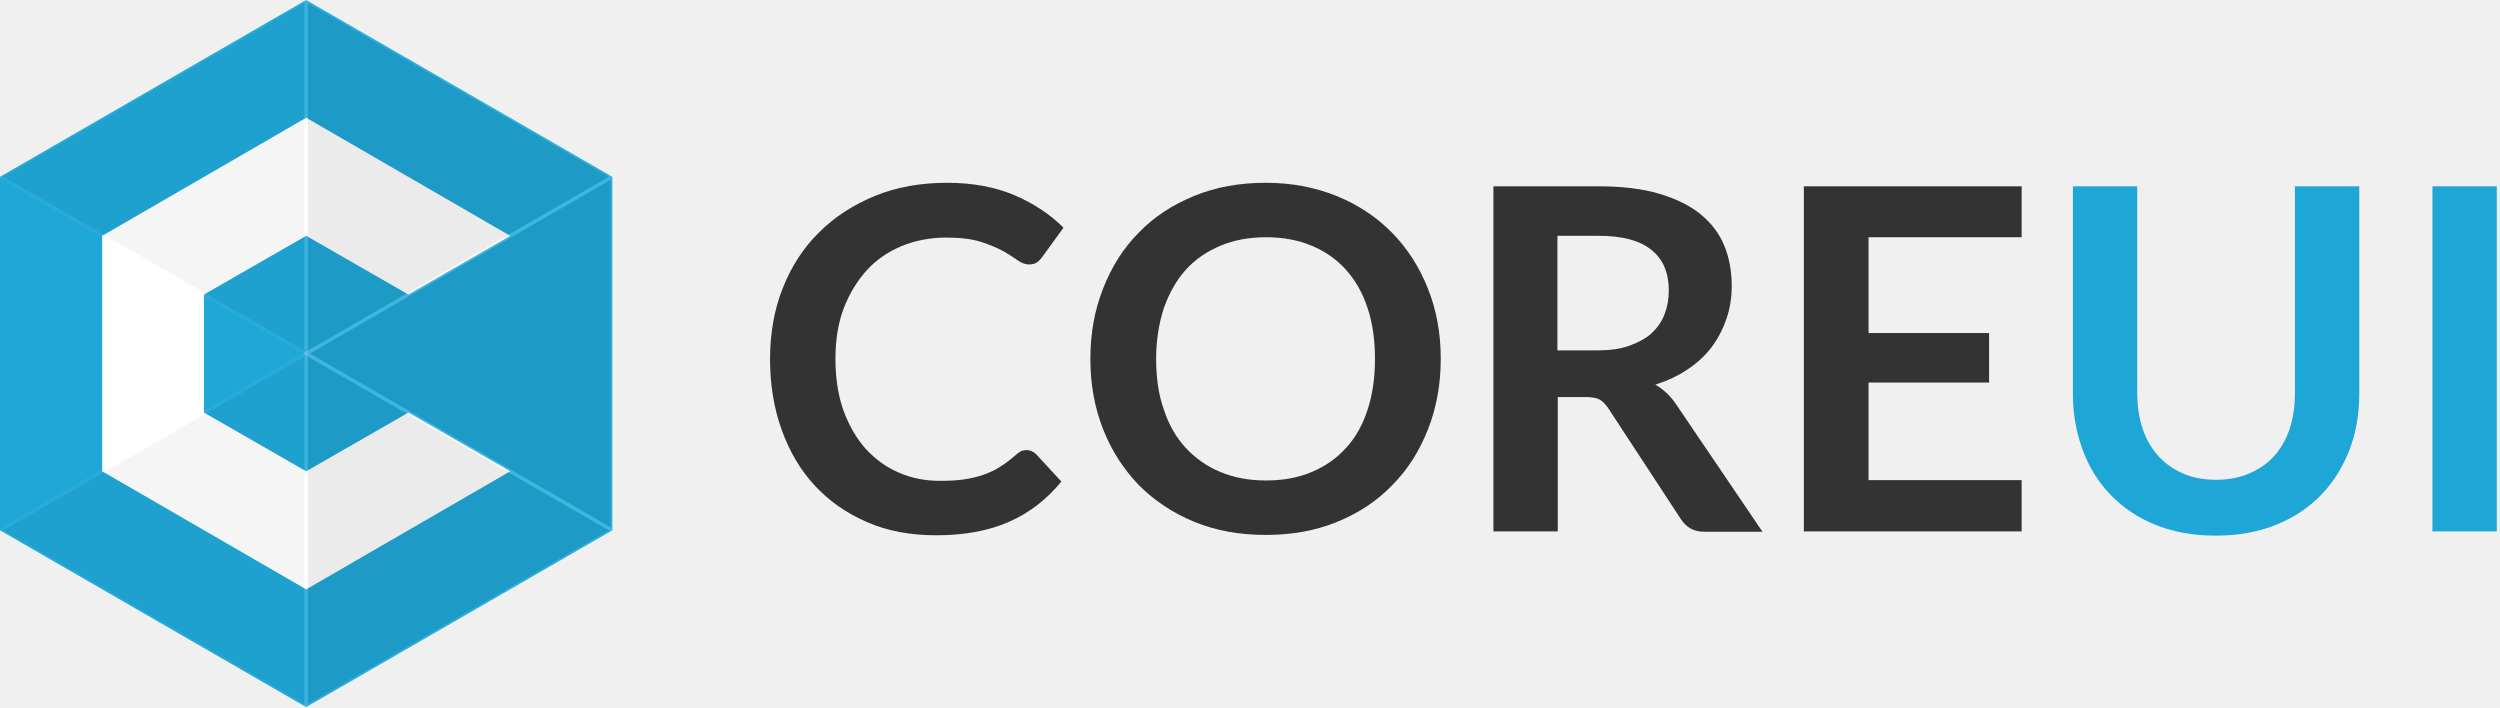
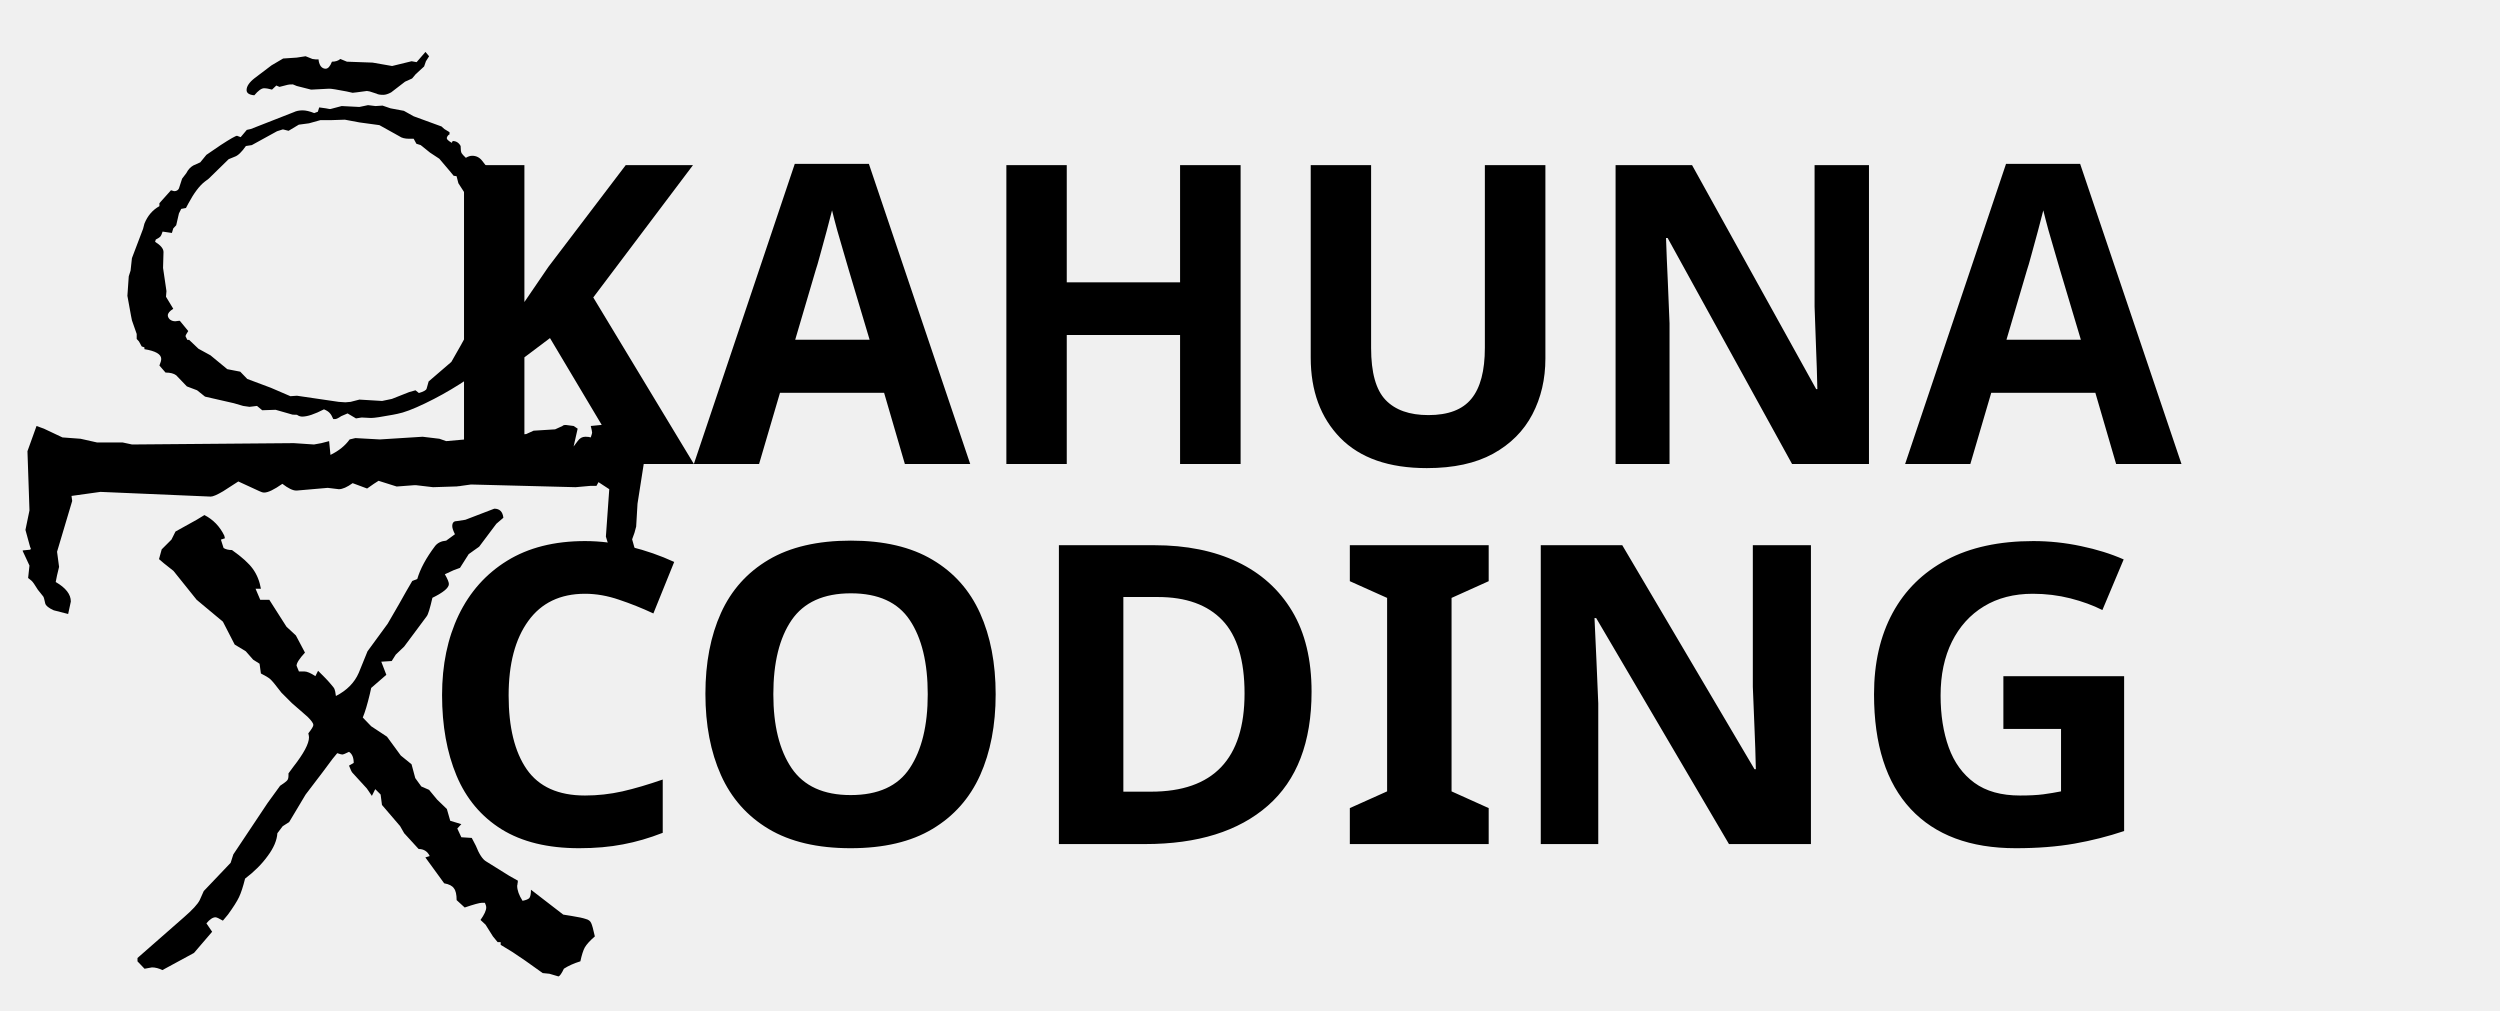
- <svg xmlns="http://www.w3.org/2000/svg" version="1.1" id="Warstwa_1" x="0px" y="0px" width="707.1px" height="200px" viewBox="0 0 707.1 200" style="enable-background:new 0 0 707.1 200;" xml:space="preserve">
-   <style type="text/css">
- 	.st0{fill:#1FA8D7;}
- 	.st1{fill:#FFFFFF;}
- 	.st2{opacity:4.000000e-02;stroke:#FFFFFF;stroke-miterlimit:10;}
- 	.st3{opacity:8.000000e-02;stroke:#FFFFFF;stroke-miterlimit:10;}
- 	.st4{opacity:0;stroke:#FFFFFF;stroke-miterlimit:10;}
- 	.st5{fill:#333333;}
- 	.st6{fill:#1EA7D6;}
- </style>
-   <polygon class="st0" points="0,150 0,50 86.6,0 173.2,50 173.2,150 86.6,200 " />
-   <polygon class="st1" points="86.6,133.3 57.7,116.7 57.7,83.3 86.6,66.7 115.5,83.3 144.3,66.7 86.6,33.3 28.9,66.7 28.9,133.3   86.6,166.7 144.3,133.3 115.5,116.7 " />
-   <polygon class="st2" points="0,50 86.6,100 86.6,0 " />
-   <polygon class="st2" points="0,150 86.6,200 86.6,100 " />
-   <polygon class="st3" points="86.6,100 173.2,150 173.2,50 " />
-   <polygon class="st4" points="86.6,100 0,50 0,150 " />
-   <polygon class="st3" points="173.2,150 86.6,100 86.6,200 " />
-   <polygon class="st3" points="173.2,50 86.6,0 86.6,100 " />
-   <g>
-     <path class="st5" d="M290.4,127.3c1,0,1.8,0.4,2.6,1.1l7.2,7.8c-4,4.9-8.8,8.7-14.6,11.3c-5.8,2.6-12.7,3.9-20.8,3.9   c-7.2,0-13.8-1.2-19.5-3.7c-5.8-2.5-10.7-5.9-14.8-10.3c-4.1-4.4-7.2-9.7-9.4-15.8c-2.2-6.1-3.3-12.8-3.3-20   c0-7.3,1.2-14.1,3.6-20.1c2.4-6.1,5.8-11.4,10.3-15.8c4.4-4.4,9.7-7.8,15.8-10.3c6.1-2.5,12.9-3.7,20.4-3.7c7.2,0,13.6,1.2,19,3.5   c5.4,2.3,10.1,5.4,13.9,9.2l-6.1,8.4c-0.4,0.5-0.8,1-1.4,1.4c-0.6,0.4-1.3,0.6-2.3,0.6c-1,0-2.1-0.4-3.2-1.2s-2.5-1.7-4.1-2.6   c-1.7-0.9-3.8-1.8-6.3-2.6c-2.5-0.8-5.8-1.2-9.7-1.2c-4.6,0-8.8,0.8-12.7,2.4c-3.8,1.6-7.2,3.9-9.9,6.9s-4.9,6.6-6.5,10.8   c-1.6,4.3-2.3,9-2.3,14.3c0,5.5,0.8,10.4,2.3,14.6c1.6,4.3,3.7,7.9,6.3,10.8c2.7,2.9,5.8,5.2,9.4,6.7c3.6,1.6,7.5,2.3,11.6,2.3   c2.5,0,4.7-0.1,6.7-0.4c2-0.3,3.8-0.7,5.5-1.3c1.7-0.6,3.3-1.3,4.8-2.3c1.5-0.9,3-2.1,4.5-3.4c0.4-0.4,0.9-0.7,1.4-1   C289.3,127.4,289.9,127.3,290.4,127.3z" />
-     <path class="st5" d="M407.5,101.5c0,7.2-1.2,13.8-3.6,19.9c-2.4,6.1-5.7,11.4-10.1,15.8c-4.3,4.5-9.5,7.9-15.6,10.4   c-6.1,2.5-12.8,3.7-20.2,3.7c-7.4,0-14.1-1.2-20.2-3.7c-6.1-2.5-11.3-6-15.7-10.4c-4.3-4.5-7.7-9.7-10.1-15.8   c-2.4-6.1-3.6-12.7-3.6-19.9c0-7.2,1.2-13.8,3.6-19.9c2.4-6.1,5.7-11.4,10.1-15.8c4.3-4.5,9.6-7.9,15.7-10.4   c6.1-2.5,12.8-3.7,20.2-3.7c7.4,0,14.1,1.3,20.2,3.8c6.1,2.5,11.3,6,15.6,10.4c4.3,4.4,7.7,9.7,10.1,15.8   C406.3,87.7,407.5,94.3,407.5,101.5z M388.9,101.5c0-5.4-0.7-10.2-2.1-14.4c-1.4-4.3-3.5-7.9-6.1-10.8c-2.7-3-5.9-5.2-9.7-6.8   c-3.8-1.6-8.1-2.4-12.9-2.4c-4.8,0-9.1,0.8-12.9,2.4c-3.8,1.6-7.1,3.8-9.8,6.8c-2.7,3-4.7,6.6-6.2,10.8c-1.4,4.3-2.2,9.1-2.2,14.4   c0,5.4,0.7,10.2,2.2,14.4c1.4,4.3,3.5,7.9,6.2,10.8c2.7,2.9,5.9,5.2,9.8,6.8c3.8,1.6,8.1,2.4,12.9,2.4c4.8,0,9.1-0.8,12.9-2.4   c3.8-1.6,7-3.8,9.7-6.8c2.7-2.9,4.7-6.5,6.1-10.8C388.2,111.7,388.9,106.9,388.9,101.5z" />
-     <path class="st5" d="M440.6,112.2v38.1h-18.2V52.7h29.8c6.7,0,12.4,0.7,17.1,2.1c4.7,1.4,8.6,3.3,11.7,5.8c3,2.5,5.3,5.4,6.7,8.9   c1.4,3.4,2.1,7.2,2.1,11.4c0,3.3-0.5,6.4-1.5,9.3c-1,2.9-2.4,5.6-4.2,8c-1.8,2.4-4.1,4.5-6.8,6.3c-2.7,1.8-5.7,3.2-9.1,4.3   c2.3,1.3,4.3,3.2,5.9,5.6l24.4,36h-16.3c-1.6,0-2.9-0.3-4-0.9c-1.1-0.6-2-1.5-2.8-2.7l-20.5-31.3c-0.8-1.2-1.6-2-2.5-2.5   c-0.9-0.5-2.3-0.7-4.1-0.7H440.6z M440.6,99.1h11.3c3.4,0,6.4-0.4,8.9-1.3c2.5-0.9,4.6-2,6.3-3.5c1.6-1.5,2.9-3.3,3.7-5.4   c0.8-2.1,1.2-4.3,1.2-6.8c0-4.9-1.6-8.8-4.9-11.4c-3.3-2.7-8.2-4-15-4h-11.6V99.1z" />
-     <path class="st5" d="M571.8,52.7v14.4h-43.3v27.1h34.1v14h-34.1v27.6h43.3v14.5h-61.6V52.7H571.8z" />
-     <path class="st6" d="M626.8,135.7c3.5,0,6.6-0.6,9.4-1.8c2.8-1.2,5.1-2.8,7-4.9c1.9-2.1,3.4-4.7,4.4-7.7c1-3,1.5-6.4,1.5-10.1V52.7   h18.2v58.5c0,5.8-0.9,11.2-2.8,16.1c-1.9,4.9-4.6,9.2-8.1,12.8c-3.5,3.6-7.8,6.4-12.8,8.4s-10.6,3-16.9,3s-11.9-1-16.9-3   s-9.2-4.8-12.7-8.4c-3.5-3.6-6.2-7.8-8-12.8c-1.9-4.9-2.8-10.3-2.8-16.1V52.7h18.2v58.4c0,3.7,0.5,7.1,1.5,10.1   c1,3,2.5,5.6,4.4,7.7c1.9,2.1,4.2,3.8,7,5C620.1,135.1,623.3,135.7,626.8,135.7z" />
-     <path class="st6" d="M706.2,150.3H688V52.7h18.2V150.3z" />
+ <svg xmlns="http://www.w3.org/2000/svg" version="1.1" width="261.34" height="105.64" id="svg2">
+   <defs id="defs4" />
+   <g transform="translate(-328.6219,-107.6494)" id="layer1">
+     <g transform="translate(43.98227,-62.40727)" id="g3098">
+       <g transform="matrix(0,1,-1,0,540.89,-98.24044)" id="text2989" style="font-size:72px;font-style:normal;font-variant:normal;font-weight:bold;font-stretch:normal;text-align:center;line-height:125%;letter-spacing:0px;word-spacing:0px;writing-mode:lr-tb;text-anchor:middle;fill:#000000;fill-opacity:1;stroke:none;font-family:Papyrus;-inkscape-font-specification:Papyrus Bold">
+         <path d="m 332.481,249.127 -0.387,1.512 c -0.234,0.516 -0.469,0.809 -0.703,0.879 -0.445,0.094 -0.691,0.164 -0.738,0.211 l -0.703,0.562 c -0.539,0.328 -0.856,0.551 -0.949,0.668 l -0.281,0.352 -1.301,-0.141 -1.512,0.703 -0.07,0 -0.07,-0.703 c -2e-5,-0.094 -0.047,-0.141 -0.141,-0.141 l -0.141,0.07 -1.793,0.492 -2.039,-0.422 -6.188,0.211 -2.637,-0.949 0.281,-0.773 0.914,-1.934 0.141,-1.898 0.387,-1.723 0,-2.672 0.211,-0.984 -0.141,-16.91 0.141,-2.109 -0.141,-0.773 -0.211,-0.809 1.441,-0.141 c -0.422,-0.867 -0.961,-1.535 -1.617,-2.004 l -0.141,-0.598 0.141,-2.566 -0.281,-4.465 0.211,-1.758 0.246,-0.703 -0.738,-8.367 -0.352,-0.773 -0.141,-2.25 -0.352,-0.773 c -0.07,-0.047 -0.105,-0.164 -0.105,-0.352 l 0.105,-0.809 0.281,-0.422 1.863,0.422 -0.562,-0.422 c -0.305,-0.211 -0.457,-0.48 -0.457,-0.809 -1e-5,-0.234 0.023,-0.422 0.07,-0.562 -0.281,-0.094 -0.445,-0.141 -0.492,-0.141 -0.094,5e-5 -0.328,0.047 -0.703,0.141 -0.141,-1.852 -0.363,-2.836 -0.668,-2.953 l -1.441,-0.598 0.352,-0.633 1.23,-0.633 0.668,-0.316 c 0.914,-0.422 1.723,-0.633 2.426,-0.633 0.141,6e-5 0.27,0.024 0.387,0.07 l 5.168,0.809 2.391,0.141 c 0.422,0.094 0.867,0.234 1.336,0.422 l 1.512,-0.422 2.531,-0.457 1.863,-0.633 0.668,0.141 c -0.07,0.609 -0.211,1.031 -0.422,1.266 -0.188,0.211 -0.574,0.434 -1.16,0.668 -3e-5,0.563 -0.117,0.926 -0.352,1.09 l -1.512,0.809 -0.668,0.281 -1.02,-0.527 -1.723,0.527 -4.957,-0.352 -0.738,1.125 0.387,0.211 0,0.598 0.141,1.582 -0.281,10.934 0.141,1.02 c 0.023,0.094 0.035,0.188 0.035,0.281 0.023,0.094 0.035,0.258 0.035,0.492 l 0.07,2.18 -0.211,1.793 0,0.141 0.141,1.863 -0.598,1.898 0.316,0.492 0.492,0.703 -0.562,1.512 c 0.422,0.586 0.633,1.066 0.633,1.441 l -0.141,1.16 0.281,3.234 0,0.07 c -2e-5,0.352 -0.234,0.832 -0.703,1.441 0.609,0.867 0.914,1.5 0.914,1.898 -2e-5,0.141 -0.047,0.305 -0.141,0.492 l -1.02,2.215 1.02,1.582 c 0.375,0.633 0.562,1.066 0.562,1.301 l -0.492,11.531 0.422,3.023 c 0.281,-0.047 0.457,-0.07 0.527,-0.07 l 5.309,1.582 1.582,-0.211 0.879,0.211 0.703,0.141 c 0.609,-1.055 1.289,-1.582 2.039,-1.582 l 1.301,0.281" id="path3030" />
+       </g>
+       <g transform="translate(-5.358073,-94.69898)" id="text2993" style="font-size:72px;font-style:normal;font-variant:normal;font-weight:bold;font-stretch:normal;text-align:center;line-height:125%;letter-spacing:0px;word-spacing:0px;writing-mode:lr-tb;text-anchor:middle;fill:#000000;fill-opacity:1;stroke:none;font-family:Papyrus;-inkscape-font-specification:Papyrus Bold">
+         <path d="m 352.18,362.646 c -0.516,0.445 -0.867,0.832 -1.055,1.16 -0.164,0.305 -0.316,0.785 -0.457,1.441 -0.68,0.211 -1.254,0.469 -1.723,0.773 -0.234,0.492 -0.422,0.762 -0.562,0.809 l -0.949,-0.281 -0.703,-0.07 -1.828,-1.301 -1.301,-0.879 -1.266,-0.773 0,-0.281 -0.316,0 -0.492,-0.598 -0.773,-1.23 -0.527,-0.492 c 0.398,-0.562 0.598,-0.996 0.598,-1.301 -3e-5,-0.141 -0.047,-0.305 -0.141,-0.492 l -0.316,0 c -0.234,1e-5 -0.832,0.164 -1.793,0.492 l -0.844,-0.773 c -3e-5,-0.586 -0.094,-0.996 -0.281,-1.23 -0.164,-0.258 -0.504,-0.434 -1.02,-0.527 l -1.969,-2.707 0.457,-0.141 c -0.234,-0.492 -0.621,-0.738 -1.16,-0.738 l -1.512,-1.652 -0.422,-0.738 -1.898,-2.215 -0.141,-1.09 -0.562,-0.562 -0.352,0.703 -0.527,-0.773 -1.512,-1.652 c -0.07,-0.07 -0.188,-0.316 -0.352,-0.738 l 0.492,-0.281 c -2e-5,-0.562 -0.164,-0.949 -0.492,-1.16 -0.375,0.188 -0.609,0.281 -0.703,0.281 -0.07,3e-5 -0.246,-0.047 -0.527,-0.141 l -0.492,0.598 -1.02,1.371 -1.793,2.355 -1.723,2.883 -0.668,0.422 -0.562,0.738 c -0.047,0.75 -0.387,1.547 -1.02,2.391 -0.609,0.844 -1.395,1.629 -2.355,2.355 -0.211,0.844 -0.422,1.488 -0.633,1.934 -0.211,0.445 -0.598,1.055 -1.16,1.828 l -0.527,0.633 c -0.398,-0.234 -0.656,-0.352 -0.773,-0.352 -0.281,0 -0.598,0.211 -0.949,0.633 l 0.598,0.879 -1.898,2.215 -3.305,1.793 c -0.375,-0.188 -0.738,-0.281 -1.09,-0.281 -0.047,0 -0.305,0.047 -0.773,0.141 l -0.738,-0.773 0,-0.352 4.852,-4.254 c 0.891,-0.773 1.441,-1.371 1.652,-1.793 l 0.422,-0.949 2.812,-2.953 0.281,-0.879 3.586,-5.379 1.301,-1.793 c 0.422,-0.281 0.668,-0.469 0.738,-0.562 0.094,-0.094 0.141,-0.27 0.141,-0.527 l 0,-0.211 0.492,-0.668 c 1.102,-1.406 1.652,-2.437 1.652,-3.094 -2e-5,-0.094 -0.023,-0.234 -0.07,-0.422 0.352,-0.445 0.527,-0.738 0.527,-0.879 -2e-5,-0.164 -0.199,-0.445 -0.598,-0.844 l -1.652,-1.441 -1.09,-1.09 c -0.586,-0.773 -0.973,-1.242 -1.16,-1.406 -0.188,-0.164 -0.516,-0.363 -0.984,-0.598 l -0.141,-1.02 -0.668,-0.422 -0.773,-0.879 -1.16,-0.703 -1.23,-2.391 -2.742,-2.285 -2.426,-3.023 -1.02,-0.809 -0.492,-0.422 0.281,-1.02 1.02,-1.02 0.422,-0.844 2.215,-1.23 0.809,-0.492 c 0.914,0.469 1.605,1.184 2.074,2.145 l 0.07,0.281 -0.422,0.141 0.281,0.879 c 0.234,0.141 0.527,0.211 0.879,0.211 1.031,0.727 1.758,1.383 2.18,1.969 0.422,0.586 0.703,1.277 0.844,2.074 l -0.562,0 0.492,1.16 0.949,0 0.492,0.773 1.301,2.039 0.984,0.914 0.949,1.793 c -0.586,0.633 -0.879,1.09 -0.879,1.371 l 0.246,0.598 0.562,0 c 0.281,3e-5 0.668,0.164 1.16,0.492 l 0.281,-0.562 0.633,0.633 c 0.281,0.281 0.527,0.551 0.738,0.809 0.211,0.234 0.328,0.398 0.352,0.492 0.047,0.094 0.094,0.328 0.141,0.703 1.148,-0.586 1.945,-1.395 2.391,-2.426 l 0.914,-2.25 2.109,-2.883 1.16,-2.004 0.773,-1.371 0.633,-1.09 0.527,-0.211 c 0.305,-1.055 0.926,-2.203 1.863,-3.445 0.258,-0.328 0.644,-0.516 1.16,-0.562 l 0.914,-0.668 c -0.188,-0.375 -0.281,-0.656 -0.281,-0.844 -3e-5,-0.352 0.152,-0.527 0.457,-0.527 l 0.914,-0.141 3.023,-1.16 c 0.562,4e-5 0.879,0.316 0.949,0.949 l -0.738,0.633 -1.793,2.391 -1.09,0.773 -0.914,1.441 -0.668,0.246 -0.914,0.422 c 0.281,0.492 0.422,0.832 0.422,1.02 -3e-5,0.398 -0.574,0.879 -1.723,1.441 -0.258,1.125 -0.457,1.77 -0.598,1.934 l -0.914,1.23 -1.441,1.934 -0.879,0.844 -0.422,0.668 -1.09,0.07 0.527,1.371 -1.582,1.371 -0.141,0.633 c -0.258,1.078 -0.504,1.898 -0.738,2.461 l 0.879,0.914 1.652,1.09 1.441,1.969 1.125,0.914 0.387,1.441 0.633,0.879 0.809,0.352 0.844,1.02 1.02,0.984 0.352,1.23 1.16,0.352 -0.422,0.457 0.422,0.914 1.09,0.07 0.422,0.809 c 0.352,0.891 0.715,1.441 1.09,1.652 l 2.426,1.512 0.879,0.492 c -4e-5,0.141 -0.012,0.246 -0.035,0.316 -4e-5,0.07 -0.012,0.141 -0.035,0.211 -4e-5,0.469 0.187,0.996 0.562,1.582 0.352,-0.07 0.586,-0.164 0.703,-0.281 0.117,-0.141 0.176,-0.434 0.176,-0.879 l 3.375,2.602 0.879,0.141 c 0.727,0.117 1.219,0.223 1.477,0.316 0.281,0.07 0.469,0.211 0.562,0.422 0.094,0.188 0.223,0.656 0.387,1.406" id="path3027" />
+       </g>
+       <g transform="matrix(0.675,0,0,0.675,103.8545,70.62118)" id="g3034">
+         <g transform="translate(2.838057,66.1581)" id="text2985" style="font-size:72px;font-style:normal;font-variant:normal;font-weight:bold;font-stretch:normal;text-align:center;line-height:125%;letter-spacing:0px;word-spacing:0px;writing-mode:lr-tb;text-anchor:middle;fill:#000000;fill-opacity:1;stroke:none;font-family:Papyrus;-inkscape-font-specification:Papyrus Bold">
+           <path d="m 345.543,121.972 c -6e-5,0.164 -0.024,0.293 -0.07,0.387 l -0.633,2.074 0.07,1.793 -0.527,0.949 c -0.094,-0.047 -0.258,-0.07 -0.492,-0.07 -0.141,2e-5 -0.27,0.117 -0.387,0.352 -0.117,0.234 -0.176,0.504 -0.176,0.809 -6e-5,0.094 0.023,0.164 0.07,0.211 0.469,0.773 0.703,1.277 0.703,1.512 -7e-5,0.188 -0.047,0.352 -0.141,0.492 -0.492,0.469 -0.832,0.996 -1.02,1.582 l -0.773,0.352 0.211,0.246 -0.211,0.211 0.562,0.422 -0.07,0.211 -0.633,0.598 -0.809,1.336 -0.562,0.598 c -0.328,-0.328 -0.598,-0.492 -0.809,-0.492 -0.422,1e-5 -0.633,0.234 -0.633,0.703 -6e-5,0.188 0.187,0.527 0.562,1.02 -0.727,1.219 -1.922,2.344 -3.586,3.375 -1.734,1.102 -3.527,2.098 -5.379,2.988 -1.852,0.891 -3.281,1.43 -4.289,1.617 l -0.703,0.141 c -1.758,0.328 -2.859,0.492 -3.305,0.492 l -0.141,0 -1.371,-0.07 -0.879,0.141 -1.301,-0.773 -0.984,0.422 c -0.445,0.305 -0.762,0.457 -0.949,0.457 l -0.281,0 c -0.188,-0.445 -0.375,-0.762 -0.562,-0.949 -0.188,-0.211 -0.48,-0.398 -0.879,-0.562 -1.453,0.75 -2.578,1.125 -3.375,1.125 -0.281,0 -0.551,-0.094 -0.809,-0.281 -0.516,0 -0.797,-0.023 -0.844,-0.07 l -2.461,-0.703 -2.074,0.07 -0.809,-0.668 -1.16,0.141 -0.984,-0.141 -1.441,-0.422 -4.465,-1.02 -1.23,-0.984 -1.582,-0.598 -1.652,-1.723 c -0.375,-0.281 -0.926,-0.422 -1.652,-0.422 l -0.949,-1.09 c 0.187,-0.445 0.281,-0.785 0.281,-1.02 -1e-5,-0.727 -0.867,-1.23 -2.602,-1.512 l 0,-0.281 -0.422,-0.141 -0.422,-0.773 -0.352,-0.387 0,-0.773 -0.738,-2.109 -0.141,-0.703 -0.562,-3.094 0.211,-3.023 0.281,-0.879 0.211,-1.934 1.723,-4.535 0.211,-0.809 c 0.492,-1.219 1.266,-2.121 2.32,-2.707 l 0,-0.457 1.793,-2.004 c 0.281,0.094 0.445,0.141 0.492,0.141 0.352,4e-5 0.598,-0.141 0.738,-0.422 l 0.492,-1.512 0.668,-0.879 c 0.258,-0.516 0.609,-0.902 1.055,-1.16 l 1.09,-0.492 0.949,-1.16 2.215,-1.512 c 1.477,-0.961 2.32,-1.441 2.531,-1.441 l 0.562,0.211 0.949,-1.125 0.633,-0.141 6.645,-2.602 c 0.375,-0.187 0.832,-0.281 1.371,-0.281 0.492,4.7e-5 1.09,0.141 1.793,0.422 l 0.562,-0.211 0.211,-0.668 1.02,0.141 0.562,0.105 0.176,0 1.723,-0.457 2.742,0.141 1.336,-0.281 1.16,0.141 1.09,-0.07 1.23,0.422 2.074,0.387 1.512,0.844 4.324,1.582 0.422,0.387 0.809,0.492 0,0.352 -0.141,0.07 c -0.188,0.188 -0.281,0.363 -0.281,0.527 -5e-5,0.164 0.258,0.398 0.773,0.703 l 0.141,-0.281 c 0.539,4e-5 0.949,0.258 1.23,0.773 -6e-5,0.539 0.047,0.902 0.141,1.09 0.094,0.164 0.316,0.41 0.668,0.738 0.352,-0.211 0.68,-0.316 0.984,-0.316 0.609,4e-5 1.113,0.246 1.512,0.738 l 0.598,0.773 1.266,1.16 0.176,0.809 0.844,1.055 0.211,0.949 c -0.375,0.492 -0.563,0.902 -0.562,1.23 -6e-5,0.141 0.023,0.258 0.07,0.352 l 2.145,2.18 0.141,0.773 0.598,1.652 c -7e-5,0.07 -0.047,0.363 -0.141,0.879 l -0.527,0.281 0,0.352 0.598,0.07 0.141,0.809 0.352,2.637 m -5.625,-5.941 c -6e-5,-1.055 -0.668,-1.687 -2.004,-1.898 l -0.211,-1.934 -1.723,-2.672 -0.281,-1.09 -0.457,-0.07 -0.633,-0.773 -1.582,-1.863 -1.441,-0.949 -1.441,-1.16 -0.668,-0.211 -0.422,-0.773 -0.703,0 c -0.656,4e-5 -1.16,-0.129 -1.512,-0.387 l -3.094,-1.723 -3.094,-0.422 -2.25,-0.422 -2.145,0.07 -1.652,0 -1.758,0.492 -1.582,0.211 -1.582,0.949 -0.844,-0.211 -0.07,0 -0.879,0.281 -3.902,2.145 -0.914,0.141 c -0.656,0.938 -1.23,1.488 -1.723,1.652 l -0.949,0.387 -3.094,3.023 -0.562,0.422 c -0.844,0.633 -1.711,1.781 -2.602,3.445 l -0.352,0.668 -0.738,0.141 -0.352,0.703 -0.422,1.828 -0.457,0.492 -0.211,0.703 -1.441,-0.211 c -0.117,0.398 -0.246,0.668 -0.387,0.809 -0.117,0.117 -0.34,0.258 -0.668,0.422 l -0.105,0.352 c 0.867,0.539 1.301,1.066 1.301,1.582 l -0.07,2.461 0.527,3.586 -0.07,0.879 1.125,1.863 c -0.563,0.352 -0.844,0.691 -0.844,1.02 -10e-6,0.211 0.105,0.422 0.316,0.633 0.234,0.188 0.516,0.281 0.844,0.281 0.117,-0.023 0.211,-0.035 0.281,-0.035 0.094,-0.023 0.234,-0.035 0.422,-0.035 l 1.301,1.582 c -0.281,0.422 -0.422,0.691 -0.422,0.809 l 0.281,0.562 0.281,0 1.441,1.371 1.863,1.02 2.602,2.145 2.004,0.387 1.09,1.125 3.656,1.371 3.023,1.301 1.02,-0.07 6.469,0.949 1.02,0.07 0.809,-0.07 1.371,-0.352 3.516,0.211 1.512,-0.316 2.672,-1.055 0.984,-0.281 0.527,0.422 c 0.727,-0.211 1.125,-0.434 1.195,-0.668 l 0.316,-1.125 3.516,-3.023 1.441,-2.531 0.562,-1.02 0.457,0 0.422,-0.914 -0.211,-0.387 0.211,-0.633 0.141,-2.883 0.562,-1.371 0.176,-1.02 0.492,-0.352 0.352,-2.145 c -0.469,-0.844 -0.703,-1.5 -0.703,-1.969 l 0,-0.07 0.141,-3.375 -0.07,-1.09 c 0.703,-0.445 1.055,-0.914 1.055,-1.406" id="path3005" />
+         </g>
+         <g transform="translate(2.89332,92.11053)" id="text2997" style="font-size:72px;font-style:normal;font-variant:normal;font-weight:bold;font-stretch:normal;text-align:center;line-height:125%;letter-spacing:0px;word-spacing:0px;writing-mode:lr-tb;text-anchor:middle;fill:#000000;fill-opacity:1;stroke:none;font-family:Papyrus;-inkscape-font-specification:Papyrus Bold">
+           <path d="m 331.391,63.913 -0.492,0.773 -0.281,0.809 -1.301,1.195 -0.562,0.668 -1.09,0.492 -2.145,1.652 c -0.469,0.258 -0.879,0.387 -1.23,0.387 -0.492,1.3e-5 -0.832,-0.059 -1.02,-0.176 l -1.09,-0.352 -0.422,-0.07 -1.582,0.211 -0.633,0.07 -0.949,-0.211 c -1.453,-0.281 -2.32,-0.422 -2.602,-0.422 l -0.141,0 -2.672,0.141 -0.07,0 -2.215,-0.562 -0.598,-0.246 c -0.422,1.4e-5 -0.703,0.023 -0.844,0.07 l -1.23,0.316 -0.492,-0.211 -0.668,0.633 c -0.492,-0.141 -0.902,-0.211 -1.23,-0.211 -0.398,1.4e-5 -0.902,0.363 -1.512,1.09 -0.797,-0.07 -1.195,-0.34 -1.195,-0.809 -10e-6,-0.586 0.422,-1.207 1.266,-1.863 l 2.602,-1.969 1.793,-1.055 2.109,-0.141 1.371,-0.211 1.055,0.422 0.527,0.07 0.422,0 c 0.023,0.375 0.129,0.715 0.316,1.02 0.211,0.281 0.469,0.422 0.773,0.422 0.375,1.6e-5 0.703,-0.363 0.984,-1.09 0.539,1.8e-5 0.973,-0.141 1.301,-0.422 l 1.02,0.422 3.973,0.141 3.023,0.527 3.023,-0.738 0.773,0.141 1.371,-1.582 0.562,0.668" id="path3002" />
+         </g>
+       </g>
+     </g>
+     <text x="503.181" y="152.751" transform="scale(0.9782335,1.022251)" id="text3006" xml:space="preserve" style="font-size:42.804px;font-style:normal;font-variant:normal;font-weight:bold;font-stretch:normal;text-align:center;line-height:125%;letter-spacing:0px;word-spacing:0px;writing-mode:lr-tb;text-anchor:middle;fill:#000000;fill-opacity:1;stroke:none;font-family:Papyrus;-inkscape-font-specification:Papyrus Bold">
+       <tspan x="503.181" y="152.751" id="tspan3008">KAHUNA</tspan>
+     </text>
+     <text x="487.468" y="197.803" transform="scale(1.009802,0.9902931)" id="text3010" xml:space="preserve" style="font-size:44.185px;font-style:normal;font-variant:normal;font-weight:bold;font-stretch:normal;text-align:center;line-height:125%;letter-spacing:0px;word-spacing:0px;writing-mode:lr-tb;text-anchor:middle;fill:#000000;fill-opacity:1;stroke:none;font-family:Papyrus;-inkscape-font-specification:Papyrus Bold">
+       <tspan x="487.468" y="197.803" id="tspan3012">CODING</tspan>
+     </text>
  </g>
</svg>
